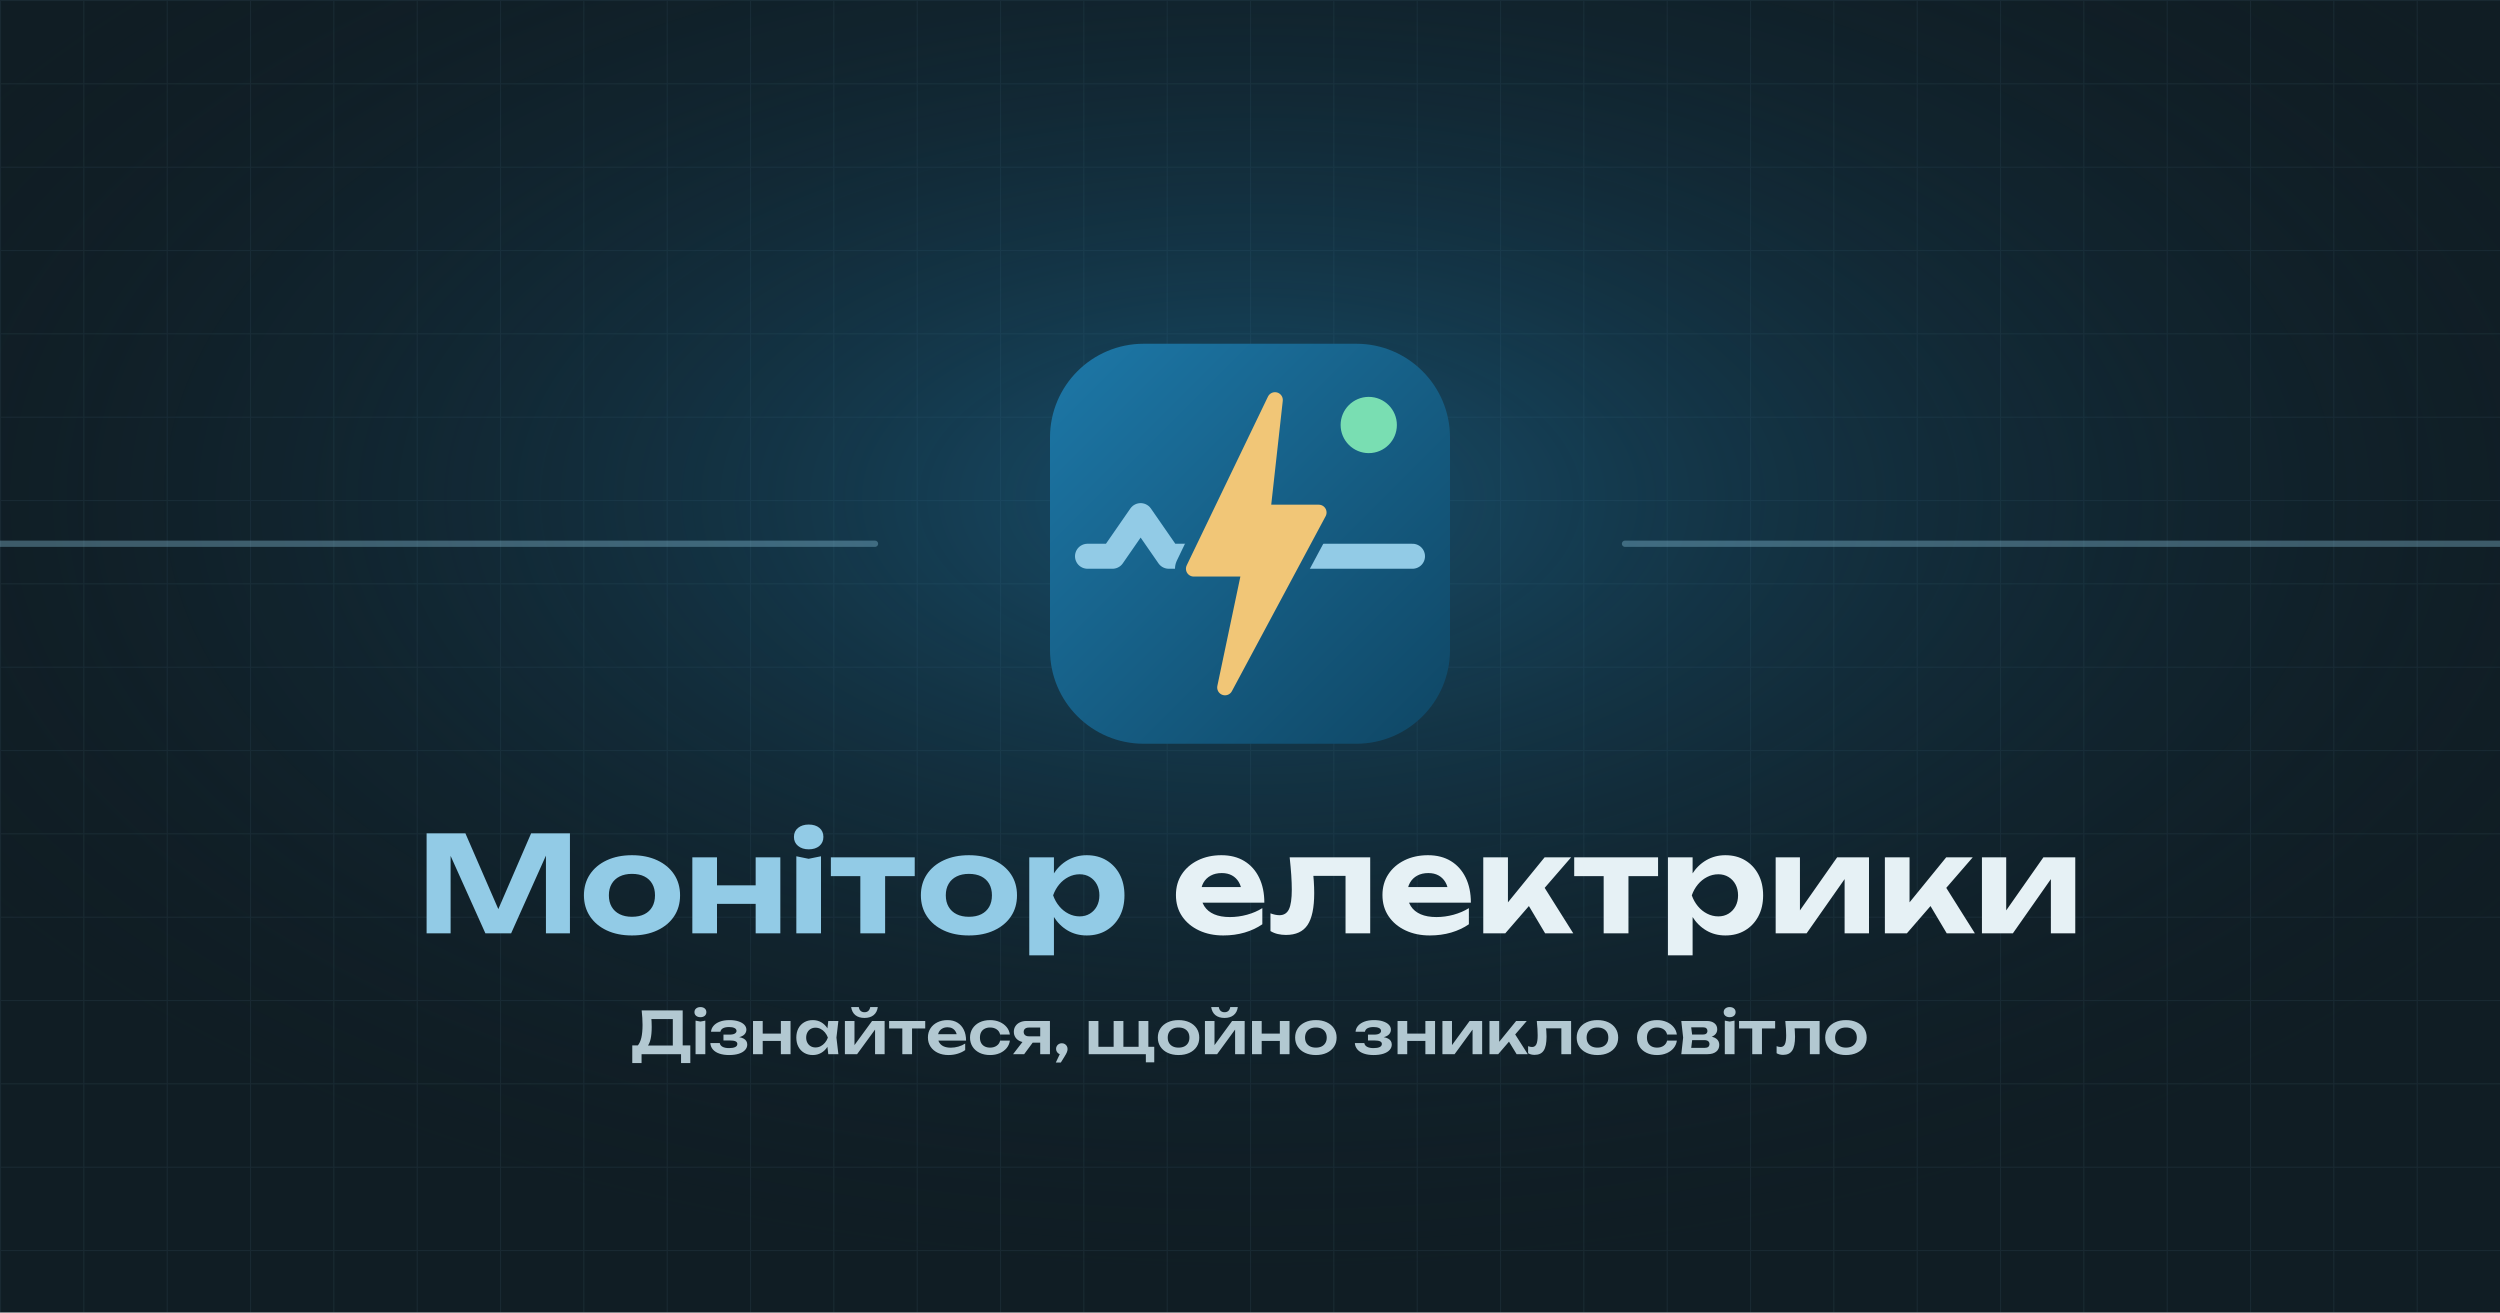
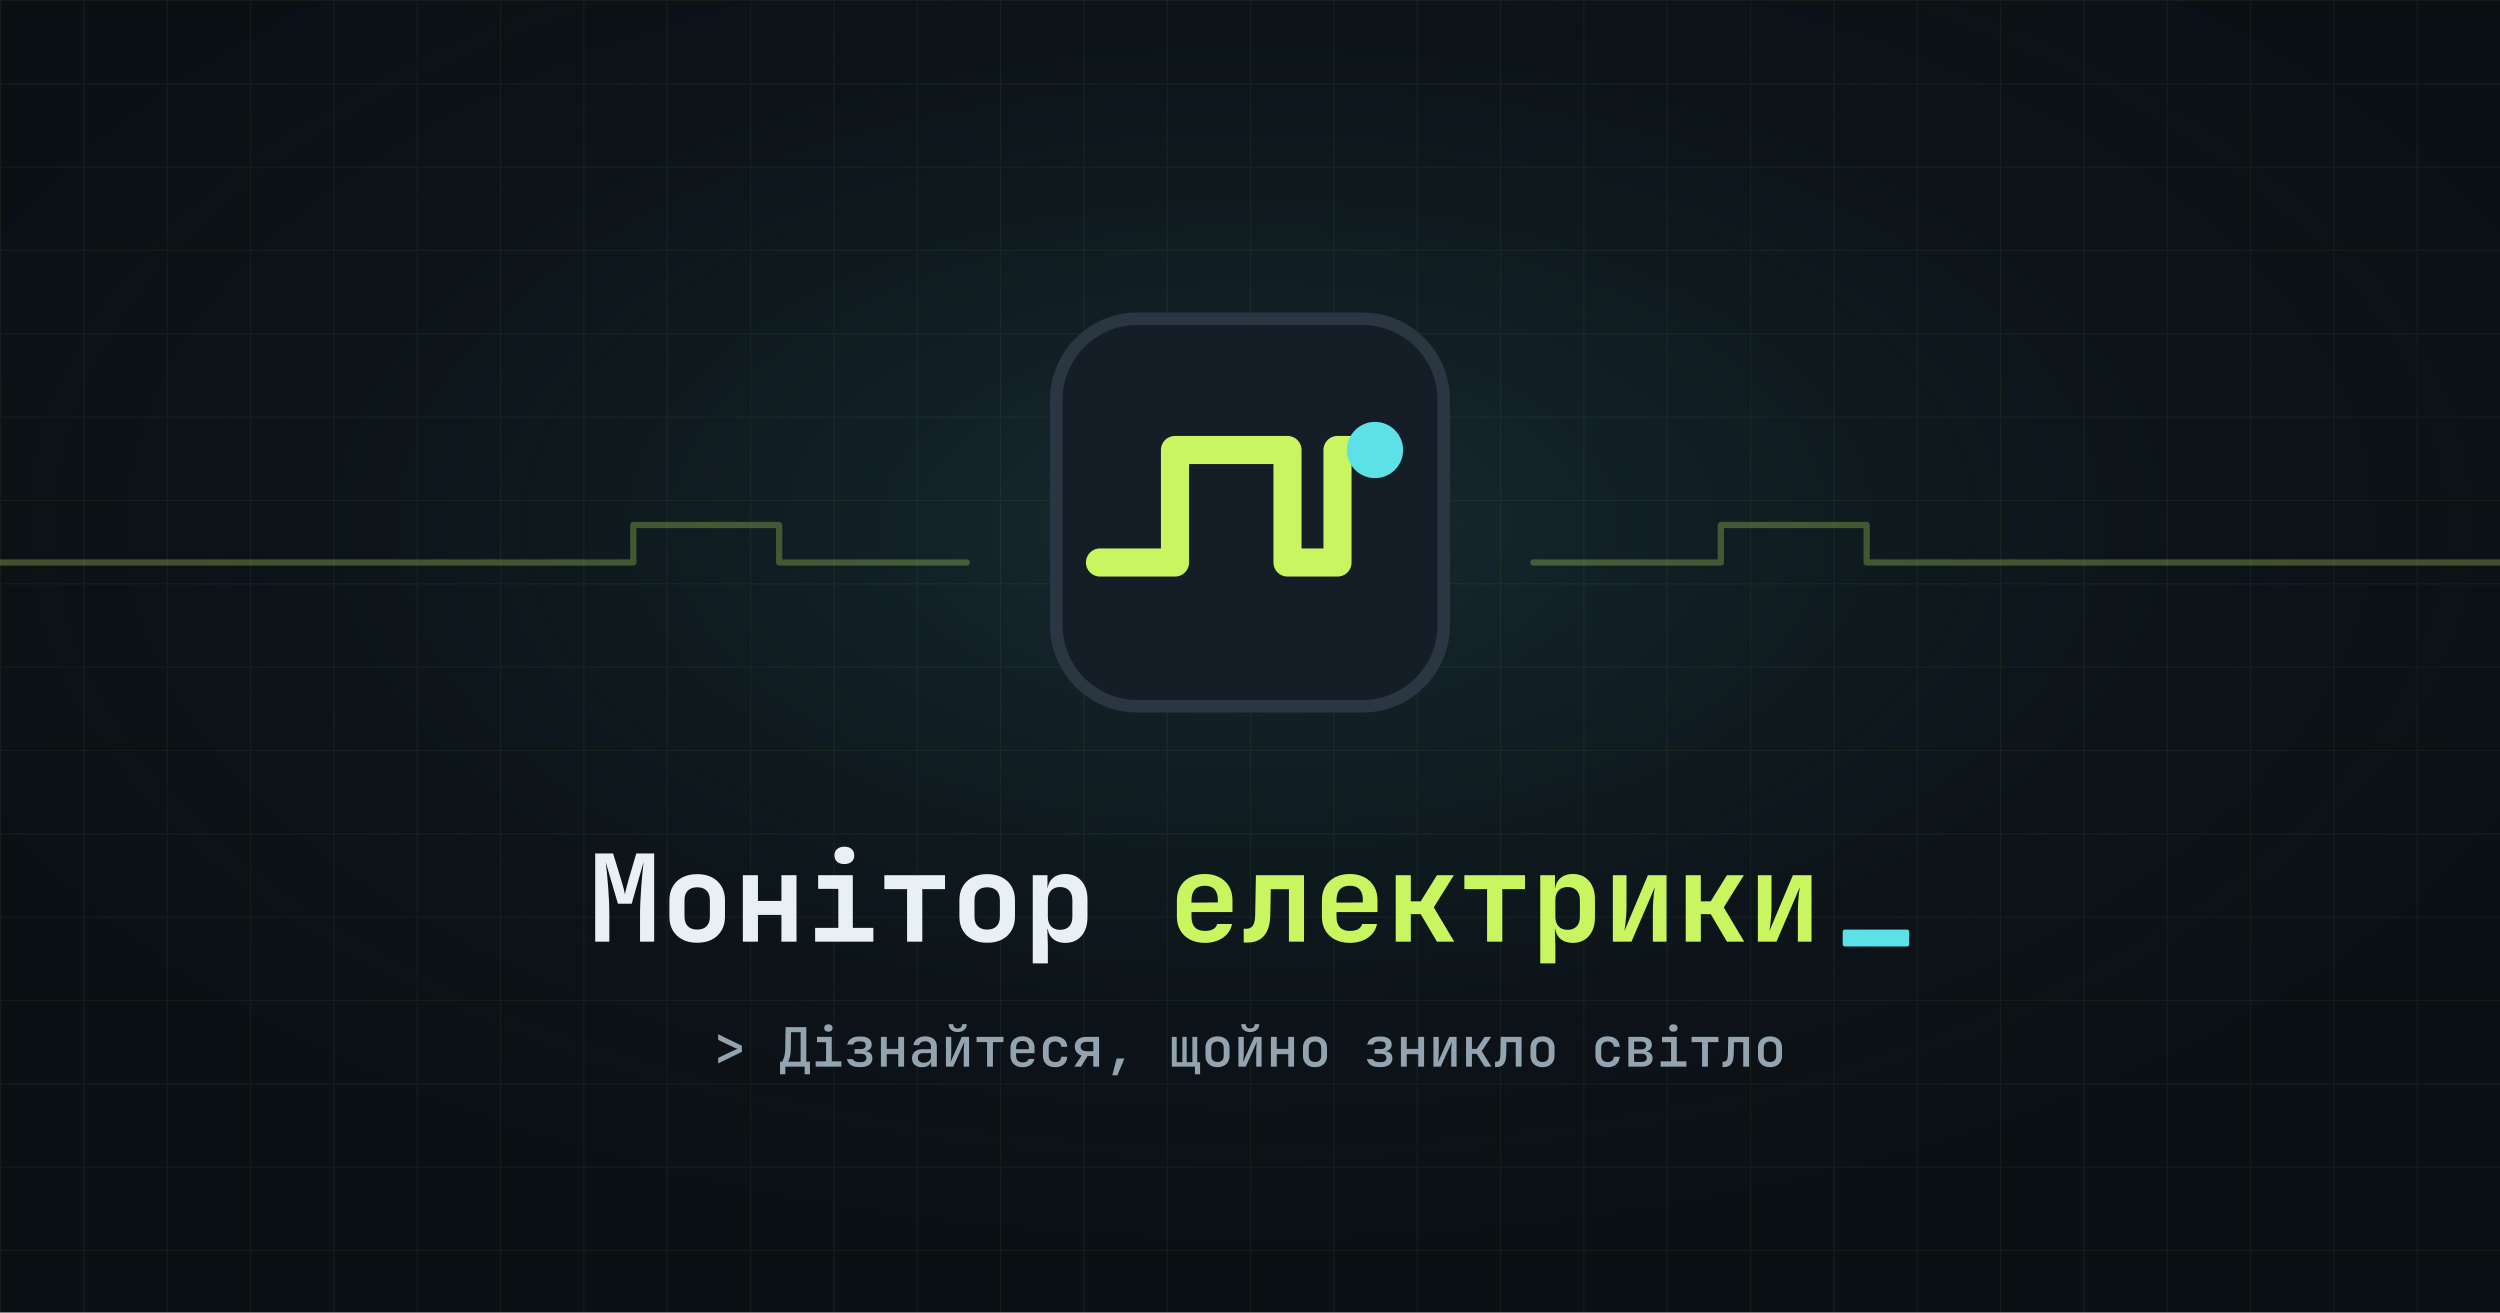
<svg xmlns="http://www.w3.org/2000/svg" viewBox="0 0 1200 630" width="1200" height="630">
  <defs>
-     <linearGradient id="obg" x1="0" y1="0" x2="1" y2="1">
-       <stop offset="0" stop-color="#1D78A8" />
-       <stop offset="1" stop-color="#0F4664" />
-     </linearGradient>
-     <radialGradient id="glow" cx="0.5" cy="0.38" r="0.6">
-       <stop offset="0" stop-color="#1D78A8" stop-opacity=".55" />
-       <stop offset="1" stop-color="#101D24" stop-opacity="0" />
+     <radialGradient id="og" cx="0.5" cy="0.4" r="0.6">
+       <stop offset="0" stop-color="#5CE1E6" stop-opacity=".14" />
+       <stop offset="1" stop-color="#0B1015" stop-opacity="0" />
    </radialGradient>
-     <pattern id="grid" width="40" height="40" patternUnits="userSpaceOnUse">
-       <path d="M40 0H0V40" fill="none" stroke="#92CBE6" stroke-opacity=".07" />
+     <pattern id="op" width="40" height="40" patternUnits="userSpaceOnUse">
+       <path d="M40 0H0V40" fill="none" stroke="#C8F560" stroke-opacity=".06" />
    </pattern>
  </defs>
-   <rect width="1200" height="630" fill="#101D24" />
-   <rect width="1200" height="630" fill="url(#grid)" />
-   <rect width="1200" height="630" fill="url(#glow)" />
-   <path d="M0 261 H420 M780 261 H1200" stroke="#92CBE6" stroke-opacity=".35" stroke-width="3" stroke-linecap="round" />
-   <g transform="translate(504 165) scale(3)">
-     <rect width="64" height="64" rx="15" fill="url(#obg)" />
-     <mask id="ogap" maskUnits="userSpaceOnUse" x="0" y="0" width="64" height="64">
-       <rect width="64" height="64" fill="#fff" />
-       <path d="M36 9 L23 36 H32 L28 55 L43 27 H34 Z" fill="#000" stroke="#000" stroke-width="6" stroke-linejoin="round" />
-     </mask>
-     <g mask="url(#ogap)" class="pulse">
-       <path d="M6 34 H10 L14.5 27.5 L19 34 H30" fill="none" stroke="#92CBE6" stroke-width="4" stroke-linecap="round" stroke-linejoin="round" />
-       <path d="M34 34 H58" fill="none" stroke="#92CBE6" stroke-width="4" stroke-linecap="round" />
-     </g>
-     <path d="M36 9 L23 36 H32 L28 55 L43 27 H34 Z" fill="#F1C677" stroke="#F1C677" stroke-width="2.5" stroke-linejoin="round" />
-     <circle cx="51" cy="13" r="4.5" fill="#79DEB2" />
+   <rect width="1200" height="630" fill="#0B1015" />
+   <rect width="1200" height="630" fill="url(#op)" />
+   <rect width="1200" height="630" fill="url(#og)" />
+   <path d="M0 270 H304 V252 H374 V270 H464 M736 270 H826 V252 H896 V270 H1200" fill="none" stroke="#C8F560" stroke-opacity=".28" stroke-width="3" stroke-linecap="round" stroke-linejoin="round" />
+   <g transform="translate(504 150) scale(3)">
+     <rect width="64" height="64" rx="14" fill="#151E27" />
+     <rect x="1" y="1" width="62" height="62" rx="13" fill="none" stroke="#2A3742" stroke-width="2" />
+     <path class="wave" d="M8 40 H20 V22 H38 V40 H46 V22 H52" fill="none" stroke="#C8F560" stroke-width="4.5" stroke-linecap="round" stroke-linejoin="round" />
+     <circle class="dot" cx="52" cy="22" r="4.5" fill="#5CE1E6" />
  </g>
-   <path fill="#92CBE6" d="M273.57 400V448H262.05V404.22L264.86 404.42L245.34 448H232.99L213.47 404.54L216.29 404.29V448H204.77V400H223.39L241.63 441.98H236.77L254.94 400Z M303.33 449.02Q296.42 449.02 291.23 446.59Q286.05 444.16 283.17 439.81Q280.29 435.46 280.29 429.76Q280.29 424 283.17 419.68Q286.05 415.36 291.26 412.93Q296.48 410.5 303.33 410.5Q310.24 410.5 315.46 412.93Q320.67 415.36 323.55 419.68Q326.43 424 326.43 429.76Q326.43 435.52 323.55 439.84Q320.67 444.16 315.46 446.59Q310.24 449.02 303.33 449.02ZM303.33 440.06Q306.85 440.06 309.31 438.82Q311.78 437.57 313.09 435.26Q314.4 432.96 314.4 429.76Q314.4 426.56 313.09 424.26Q311.78 421.95 309.31 420.7Q306.85 419.46 303.33 419.46Q299.94 419.46 297.44 420.7Q294.94 421.95 293.6 424.26Q292.26 426.56 292.26 429.76Q292.26 432.96 293.6 435.26Q294.94 437.57 297.44 438.82Q299.94 440.06 303.33 440.06Z M332.32 411.52H344.16V448H332.32ZM362.72 411.52H374.56V448H362.72ZM339.1 424.96H367.26V433.86H339.1Z M382.24 411.01 388.13 412.22 394.08 411.01V448H382.24ZM388.19 407.68Q385.06 407.68 383.07 406.05Q381.09 404.42 381.09 401.73Q381.09 398.98 383.07 397.38Q385.06 395.78 388.19 395.78Q391.39 395.78 393.31 397.38Q395.23 398.98 395.23 401.73Q395.23 404.42 393.31 406.05Q391.39 407.68 388.19 407.68Z M412.96 415.62H424.86V448H412.96ZM398.82 411.52H439.07V420.54H398.82Z M465.06 449.02Q458.14 449.02 452.96 446.59Q447.78 444.16 444.9 439.81Q442.02 435.46 442.02 429.76Q442.02 424 444.9 419.68Q447.78 415.36 452.99 412.93Q458.21 410.5 465.06 410.5Q471.97 410.5 477.18 412.93Q482.4 415.36 485.28 419.68Q488.16 424 488.16 429.76Q488.16 435.52 485.28 439.84Q482.4 444.16 477.18 446.59Q471.97 449.02 465.06 449.02ZM465.06 440.06Q468.58 440.06 471.04 438.82Q473.5 437.57 474.82 435.26Q476.13 432.96 476.13 429.76Q476.13 426.56 474.82 424.26Q473.5 421.95 471.04 420.7Q468.58 419.46 465.06 419.46Q461.66 419.46 459.17 420.7Q456.67 421.95 455.33 424.26Q453.98 426.56 453.98 429.76Q453.98 432.96 455.33 435.26Q456.67 437.57 459.17 438.82Q461.66 440.06 465.06 440.06Z M494.05 411.52H505.89V422.53L505.44 424.06V433.54L505.89 436.35V458.56H494.05ZM501.98 429.76Q502.94 423.87 505.63 419.58Q508.32 415.3 512.45 412.9Q516.58 410.5 521.63 410.5Q527.01 410.5 531.07 412.93Q535.14 415.36 537.44 419.68Q539.74 424 539.74 429.76Q539.74 435.52 537.44 439.84Q535.14 444.16 531.07 446.59Q527.01 449.02 521.63 449.02Q516.51 449.02 512.45 446.62Q508.38 444.22 505.7 439.9Q503.01 435.58 501.98 429.76ZM527.71 429.76Q527.71 426.82 526.5 424.54Q525.28 422.27 523.14 420.96Q520.99 419.65 518.24 419.65Q515.42 419.65 512.86 420.96Q510.3 422.27 508.42 424.54Q506.53 426.82 505.5 429.76Q506.53 432.7 508.42 434.98Q510.3 437.25 512.86 438.56Q515.42 439.87 518.24 439.87Q520.99 439.87 523.14 438.56Q525.28 437.25 526.5 434.98Q527.71 432.7 527.71 429.76Z" />
-   <path fill="#E6F1F5" d="M587.17 449.02Q580.64 449.02 575.49 446.59Q570.34 444.16 567.39 439.81Q564.45 435.46 564.45 429.63Q564.45 423.94 567.26 419.65Q570.08 415.36 575.04 412.93Q580 410.5 586.27 410.5Q592.67 410.5 597.28 413.31Q601.89 416.13 604.38 421.25Q606.88 426.37 606.88 433.28H573.98V425.79H600.35L596.06 428.48Q595.87 425.47 594.62 423.39Q593.38 421.31 591.33 420.19Q589.28 419.07 586.46 419.07Q583.39 419.07 581.15 420.29Q578.91 421.5 577.66 423.68Q576.42 425.86 576.42 428.74Q576.42 432.38 578.05 434.94Q579.68 437.5 582.78 438.85Q585.89 440.19 590.37 440.19Q594.46 440.19 598.56 439.07Q602.66 437.95 605.92 435.9V443.65Q602.21 446.21 597.44 447.62Q592.67 449.02 587.17 449.02Z M619.04 411.52H657.7V448H645.86V414.98L651.3 420.42H624.99L630.05 415.87Q630.43 419.78 630.62 422.94Q630.82 426.11 630.82 428.67Q630.82 439.23 627.62 444Q624.42 448.77 617.25 448.77Q615.26 448.77 613.41 448.35Q611.55 447.94 609.82 446.91V438.4Q610.98 438.85 612.1 439.07Q613.22 439.3 614.11 439.3Q617.31 439.3 618.69 436.45Q620.06 433.6 620.06 427.01Q620.06 423.94 619.81 420.06Q619.55 416.19 619.04 411.52Z M686.3 449.02Q679.78 449.02 674.62 446.59Q669.47 444.16 666.53 439.81Q663.58 435.46 663.58 429.63Q663.58 423.94 666.4 419.65Q669.22 415.36 674.18 412.93Q679.14 410.5 685.41 410.5Q691.81 410.5 696.42 413.31Q701.02 416.13 703.52 421.25Q706.02 426.37 706.02 433.28H673.12V425.79H699.49L695.2 428.48Q695.01 425.47 693.76 423.39Q692.51 421.31 690.46 420.19Q688.42 419.07 685.6 419.07Q682.53 419.07 680.29 420.29Q678.05 421.5 676.8 423.68Q675.55 425.86 675.55 428.74Q675.55 432.38 677.18 434.94Q678.82 437.5 681.92 438.85Q685.02 440.19 689.5 440.19Q693.6 440.19 697.7 439.07Q701.79 437.95 705.06 435.9V443.65Q701.34 446.21 696.58 447.62Q691.81 449.02 686.3 449.02Z M711.97 448V411.52H723.81V438.59L720.35 437.38L741.41 411.52H754.14L722.53 448ZM741.66 448 731.04 430.14 739.87 423.68 755.17 448Z M769.76 415.62H781.66V448H769.76ZM755.62 411.52H795.87V420.54H755.62Z M800.61 411.52H812.45V422.53L812 424.06V433.54L812.45 436.35V458.56H800.61ZM808.54 429.76Q809.5 423.87 812.19 419.58Q814.88 415.3 819.01 412.9Q823.14 410.5 828.19 410.5Q833.57 410.5 837.63 412.93Q841.7 415.36 844 419.68Q846.3 424 846.3 429.76Q846.3 435.52 844 439.84Q841.7 444.16 837.63 446.59Q833.57 449.02 828.19 449.02Q823.07 449.02 819.01 446.62Q814.94 444.22 812.26 439.9Q809.57 435.58 808.54 429.76ZM834.27 429.76Q834.27 426.82 833.06 424.54Q831.84 422.27 829.7 420.96Q827.55 419.65 824.8 419.65Q821.98 419.65 819.42 420.96Q816.86 422.27 814.98 424.54Q813.09 426.82 812.06 429.76Q813.09 432.7 814.98 434.98Q816.86 437.25 819.42 438.56Q821.98 439.87 824.8 439.87Q827.55 439.87 829.7 438.56Q831.84 437.25 833.06 434.98Q834.27 432.7 834.27 429.76Z M852.32 448V411.52H863.97V441.6L861.28 440.83L881.82 411.52H897.12V448H885.41V417.22L888.16 418.05L867.17 448Z M904.74 448V411.52H916.58V438.59L913.12 437.38L934.18 411.52H946.91L915.3 448ZM934.43 448 923.81 430.14 932.64 423.68 947.94 448Z M951.33 448V411.52H962.98V441.6L960.29 440.83L980.83 411.52H996.13V448H984.42V417.22L987.17 418.05L966.18 448Z" />
-   <path fill="#B2C8D1" d="M303.49 510.28V501.8H307.41L309.43 501.86H324.55L325.7 501.8H331.35V510.28H326.9V506H307.95V510.28ZM308 485H327.69V504.49H322.95V487.02L325.08 489.14H310.55L312.54 487.6Q312.71 489 312.76 490.38Q312.82 491.75 312.82 492.95Q312.82 496.37 312.29 498.73Q311.75 501.1 310.69 502.32Q309.63 503.54 308.06 503.54L306.1 501.88Q307.27 500.54 307.85 498.09Q308.42 495.64 308.42 491.97Q308.42 490.35 308.31 488.58Q308.2 486.82 308 485Z M333.87 489.9 336.2 490.35 338.55 489.9V506H333.87ZM336.2 488.25Q334.94 488.25 334.14 487.59Q333.34 486.93 333.34 485.84Q333.34 484.72 334.14 484.06Q334.94 483.4 336.2 483.4Q337.49 483.4 338.27 484.06Q339.05 484.72 339.05 485.84Q339.05 486.93 338.27 487.59Q337.49 488.25 336.2 488.25Z M349.95 506.42Q347.29 506.42 345.3 505.73Q343.31 505.05 342.19 503.75Q341.07 502.44 340.96 500.68H345.49Q345.69 501.86 346.84 502.47Q347.99 503.09 349.95 503.09Q351.82 503.09 352.87 502.6Q353.92 502.11 353.92 501.07Q353.92 500.23 353.04 499.83Q352.16 499.42 350.23 499.42H347.26V496.62H350.14Q351.88 496.62 352.7 496.12Q353.53 495.61 353.53 494.86Q353.53 493.93 352.56 493.46Q351.6 492.98 349.97 492.98Q348.18 492.98 347.09 493.54Q346 494.1 345.8 495.22H341.29Q341.41 493.68 342.47 492.42Q343.53 491.16 345.48 490.4Q347.43 489.65 350.17 489.65Q352.61 489.65 354.43 490.24Q356.25 490.82 357.25 491.86Q358.26 492.9 358.26 494.24Q358.26 495.3 357.6 496.2Q356.95 497.1 355.5 497.63Q354.06 498.16 351.74 498.16V497.68Q355.07 497.54 356.88 498.5Q358.68 499.45 358.68 501.41Q358.68 502.84 357.66 503.98Q356.64 505.13 354.68 505.78Q352.72 506.42 349.95 506.42Z M361.45 490.07H366.1V506H361.45ZM374.81 490.07H379.46V506H374.81ZM364.11 496.12H376.63V499.64H364.11Z M397.57 506 396.9 500.18 397.66 498.05 396.9 495.95 397.57 490.07H402.42L401.49 498.05L402.42 506ZM398.81 498.05Q398.36 500.57 397.17 502.46Q395.98 504.35 394.17 505.38Q392.37 506.42 390.13 506.42Q387.8 506.42 386.01 505.37Q384.22 504.32 383.22 502.43Q382.23 500.54 382.23 498.05Q382.23 495.53 383.22 493.64Q384.22 491.75 386.01 490.7Q387.8 489.65 390.13 489.65Q392.37 489.65 394.17 490.68Q395.98 491.72 397.18 493.61Q398.39 495.5 398.81 498.05ZM386.96 498.05Q386.96 499.45 387.54 500.51Q388.11 501.58 389.12 502.18Q390.13 502.78 391.44 502.78Q392.76 502.78 393.92 502.18Q395.08 501.58 395.98 500.51Q396.87 499.45 397.38 498.05Q396.87 496.65 395.98 495.57Q395.08 494.49 393.92 493.89Q392.76 493.29 391.44 493.29Q390.13 493.29 389.12 493.89Q388.11 494.49 387.54 495.57Q386.96 496.65 386.96 498.05Z M405.55 506V490.07H410.15V503.54L409 503.23L418.6 490.07H424.62V506H420.03V492.28L421.18 492.62L411.41 506ZM414.96 488.61Q412.25 488.61 410.59 487.28Q408.94 485.95 408.55 483.4H412.22Q412.41 484.61 413.13 485.24Q413.84 485.87 414.96 485.87Q416.08 485.87 416.78 485.24Q417.48 484.61 417.71 483.4H421.35Q420.98 485.95 419.32 487.28Q417.65 488.61 414.96 488.61Z M433.11 491.69H437.78V506H433.11ZM426.78 490.07H444.11V493.65H426.78Z M455.23 506.42Q452.4 506.42 450.17 505.37Q447.95 504.32 446.67 502.42Q445.4 500.51 445.4 497.99Q445.4 495.5 446.62 493.62Q447.83 491.75 449.96 490.7Q452.09 489.65 454.81 489.65Q457.58 489.65 459.57 490.87Q461.55 492.08 462.63 494.3Q463.71 496.51 463.71 499.5H449.15V496.4H461.19L459.37 497.52Q459.26 496.12 458.68 495.14Q458.11 494.16 457.13 493.62Q456.15 493.09 454.83 493.09Q453.41 493.09 452.36 493.67Q451.31 494.24 450.73 495.26Q450.16 496.28 450.16 497.66Q450.16 499.31 450.89 500.48Q451.61 501.66 453.01 502.28Q454.41 502.89 456.4 502.89Q458.19 502.89 460.01 502.37Q461.83 501.86 463.29 500.9V504.04Q461.72 505.16 459.64 505.79Q457.55 506.42 455.23 506.42Z M484.74 499.5Q484.46 501.55 483.16 503.12Q481.85 504.68 479.81 505.55Q477.77 506.42 475.25 506.42Q472.39 506.42 470.22 505.37Q468.05 504.32 466.83 502.42Q465.61 500.51 465.61 498.05Q465.61 495.56 466.83 493.67Q468.05 491.78 470.22 490.71Q472.39 489.65 475.25 489.65Q477.77 489.65 479.81 490.53Q481.85 491.41 483.16 492.97Q484.46 494.52 484.74 496.59H480.06Q479.7 494.97 478.4 494.09Q477.09 493.2 475.25 493.2Q473.76 493.2 472.66 493.78Q471.55 494.35 470.96 495.43Q470.37 496.51 470.37 498.05Q470.37 499.56 470.96 500.64Q471.55 501.72 472.66 502.29Q473.76 502.86 475.25 502.86Q477.12 502.86 478.42 501.94Q479.73 501.02 480.06 499.5Z M500.64 497.43V500.48H492.8L492.75 500.37Q490.93 500.37 489.55 499.74Q488.18 499.11 487.41 497.95Q486.64 496.79 486.64 495.25Q486.64 493.71 487.41 492.55Q488.18 491.38 489.55 490.73Q490.93 490.07 492.75 490.07H503.97V506H499.3V491.3L500.7 493.23H493.87Q492.69 493.23 492.03 493.78Q491.37 494.32 491.37 495.3Q491.37 496.28 492.03 496.86Q492.69 497.43 493.87 497.43ZM497.11 498.55 491.6 506H486.28L492.02 498.55Z M506.8 510 509.41 504.49 509.66 506.2Q508.9 506.2 508.27 505.82Q507.64 505.44 507.28 504.82Q506.91 504.21 506.91 503.45Q506.91 502.7 507.28 502.08Q507.64 501.46 508.27 501.11Q508.9 500.76 509.66 500.76Q510.47 500.76 511.09 501.13Q511.7 501.49 512.07 502.12Q512.43 502.75 512.43 503.56Q512.43 504.29 512.08 505.13Q511.73 505.97 510.89 507.29L509.21 510Z M551.21 490.07V503.9L549.78 502.47H554.04V509.92H550.01V504.91L551.41 506H522.57V490.07H527.24V503.9L525.81 502.47H535.81L534.55 503.9V490.07H539.23V503.9L537.8 502.47H547.79L546.53 503.9V490.07Z M565.71 506.42Q562.75 506.42 560.51 505.37Q558.27 504.32 557.01 502.43Q555.75 500.54 555.75 498.05Q555.75 495.53 557.01 493.64Q558.27 491.75 560.51 490.7Q562.75 489.65 565.71 489.65Q568.68 489.65 570.92 490.7Q573.16 491.75 574.41 493.64Q575.65 495.53 575.65 498.05Q575.65 500.54 574.41 502.43Q573.16 504.32 570.92 505.37Q568.68 506.42 565.71 506.42ZM565.71 502.86Q567.34 502.86 568.5 502.28Q569.66 501.69 570.29 500.61Q570.92 499.53 570.92 498.05Q570.92 496.54 570.29 495.46Q569.66 494.38 568.5 493.79Q567.34 493.2 565.71 493.2Q564.12 493.2 562.94 493.79Q561.77 494.38 561.14 495.46Q560.51 496.54 560.51 498.05Q560.51 499.53 561.14 500.61Q561.77 501.69 562.94 502.28Q564.12 502.86 565.71 502.86Z M578.37 506V490.07H582.96V503.54L581.81 503.23L591.42 490.07H597.44V506H592.85V492.28L593.99 492.62L584.22 506ZM587.78 488.61Q585.06 488.61 583.41 487.28Q581.76 485.95 581.37 483.4H585.03Q585.23 484.61 585.94 485.24Q586.66 485.87 587.78 485.87Q588.9 485.87 589.6 485.24Q590.3 484.61 590.52 483.4H594.16Q593.8 485.95 592.13 487.28Q590.47 488.61 587.78 488.61Z M600.97 490.07H605.61V506H600.97ZM614.32 490.07H618.97V506H614.32ZM603.63 496.12H616.14V499.64H603.63Z M631.63 506.42Q628.66 506.42 626.42 505.37Q624.18 504.32 622.92 502.43Q621.66 500.54 621.66 498.05Q621.66 495.53 622.92 493.64Q624.18 491.75 626.42 490.7Q628.66 489.65 631.63 489.65Q634.59 489.65 636.83 490.7Q639.07 491.75 640.32 493.64Q641.57 495.53 641.57 498.05Q641.57 500.54 640.32 502.43Q639.07 504.32 636.83 505.37Q634.59 506.42 631.63 506.42ZM631.63 502.86Q633.25 502.86 634.41 502.28Q635.57 501.69 636.2 500.61Q636.83 499.53 636.83 498.05Q636.83 496.54 636.2 495.46Q635.57 494.38 634.41 493.79Q633.25 493.2 631.63 493.2Q630.03 493.2 628.85 493.79Q627.68 494.38 627.05 495.46Q626.42 496.54 626.42 498.05Q626.42 499.53 627.05 500.61Q627.68 501.69 628.85 502.28Q630.03 502.86 631.63 502.86Z M659.32 506.42Q656.66 506.42 654.67 505.73Q652.68 505.05 651.56 503.75Q650.44 502.44 650.33 500.68H654.87Q655.06 501.86 656.21 502.47Q657.36 503.09 659.32 503.09Q661.19 503.09 662.24 502.6Q663.29 502.11 663.29 501.07Q663.29 500.23 662.41 499.83Q661.53 499.42 659.6 499.42H656.63V496.62H659.51Q661.25 496.62 662.08 496.12Q662.9 495.61 662.9 494.86Q662.9 493.93 661.94 493.46Q660.97 492.98 659.35 492.98Q657.55 492.98 656.46 493.54Q655.37 494.1 655.17 495.22H650.67Q650.78 493.68 651.84 492.42Q652.91 491.16 654.85 490.4Q656.8 489.65 659.54 489.65Q661.98 489.65 663.8 490.24Q665.62 490.82 666.63 491.86Q667.63 492.9 667.63 494.24Q667.63 495.3 666.98 496.2Q666.32 497.1 664.88 497.63Q663.43 498.16 661.11 498.16V497.68Q664.44 497.54 666.25 498.5Q668.05 499.45 668.05 501.41Q668.05 502.84 667.03 503.98Q666.01 505.13 664.05 505.78Q662.09 506.42 659.32 506.42Z M670.83 490.07H675.47V506H670.83ZM684.18 490.07H688.83V506H684.18ZM673.49 496.12H686V499.64H673.49Z M692.36 506V490.07H696.95V503.54L695.8 503.23L705.41 490.07H711.43V506H706.83V492.28L707.98 492.62L698.21 506Z M714.95 506V490.07H719.63V502.22L718.26 501.74L727.75 490.07H732.85L719.15 506ZM727.97 506 723.21 498.19 726.66 495.53 733.32 506Z M737.66 490.07H754.13V506H749.45V491.47L751.61 493.6H739.99L742 491.86Q742.14 493.57 742.24 495.01Q742.34 496.45 742.34 497.6Q742.34 502.19 740.98 504.26Q739.62 506.34 736.6 506.34Q735.76 506.34 734.99 506.15Q734.22 505.97 733.49 505.55V502.16Q733.99 502.36 734.48 502.46Q734.97 502.56 735.39 502.56Q736.82 502.56 737.45 501.25Q738.08 499.95 738.08 496.96Q738.08 495.61 737.98 493.88Q737.89 492.14 737.66 490.07Z M766.78 506.42Q763.81 506.42 761.57 505.37Q759.33 504.32 758.07 502.43Q756.81 500.54 756.81 498.05Q756.81 495.53 758.07 493.64Q759.33 491.75 761.57 490.7Q763.81 489.65 766.78 489.65Q769.75 489.65 771.99 490.7Q774.23 491.75 775.48 493.64Q776.72 495.53 776.72 498.05Q776.72 500.54 775.48 502.43Q774.23 504.32 771.99 505.37Q769.75 506.42 766.78 506.42ZM766.78 502.86Q768.41 502.86 769.57 502.28Q770.73 501.69 771.36 500.61Q771.99 499.53 771.99 498.05Q771.99 496.54 771.36 495.46Q770.73 494.38 769.57 493.79Q768.41 493.2 766.78 493.2Q765.19 493.2 764.01 493.79Q762.83 494.38 762.2 495.46Q761.57 496.54 761.57 498.05Q761.57 499.53 762.2 500.61Q762.83 501.69 764.01 502.28Q765.19 502.86 766.78 502.86Z M804.89 499.5Q804.61 501.55 803.31 503.12Q802.01 504.68 799.96 505.55Q797.92 506.42 795.4 506.42Q792.54 506.42 790.37 505.37Q788.2 504.32 786.98 502.42Q785.77 500.51 785.77 498.05Q785.77 495.56 786.98 493.67Q788.2 491.78 790.37 490.71Q792.54 489.65 795.4 489.65Q797.92 489.65 799.96 490.53Q802.01 491.41 803.31 492.97Q804.61 494.52 804.89 496.59H800.21Q799.85 494.97 798.55 494.09Q797.25 493.2 795.4 493.2Q793.91 493.2 792.81 493.78Q791.7 494.35 791.11 495.43Q790.53 496.51 790.53 498.05Q790.53 499.56 791.11 500.64Q791.7 501.72 792.81 502.29Q793.91 502.86 795.4 502.86Q797.27 502.86 798.58 501.94Q799.88 501.02 800.21 499.5Z M807.02 506 807.91 498.05 807.02 490.07H819.28Q821.58 490.07 822.92 491.15Q824.27 492.22 824.27 494.07Q824.27 495.81 822.92 496.89Q821.58 497.96 819.17 498.16L819.51 497.38Q822.31 497.46 823.78 498.54Q825.25 499.62 825.25 501.55Q825.25 503.62 823.75 504.81Q822.25 506 819.65 506ZM811.53 504.96 809.73 502.98H818.22Q819.42 502.98 819.98 502.49Q820.54 502 820.54 501.1Q820.54 500.29 819.93 499.77Q819.31 499.25 817.91 499.25H810.69V496.59H817.29Q818.47 496.59 819.02 496.12Q819.56 495.64 819.56 494.83Q819.56 494.07 819.07 493.6Q818.58 493.12 817.49 493.12H809.76L811.53 491.13L812.39 498.05Z M827.91 489.9 830.23 490.35 832.58 489.9V506H827.91ZM830.23 488.25Q828.97 488.25 828.17 487.59Q827.37 486.93 827.37 485.84Q827.37 484.72 828.17 484.06Q828.97 483.4 830.23 483.4Q831.52 483.4 832.3 484.06Q833.09 484.72 833.09 485.84Q833.09 486.93 832.3 487.59Q831.52 488.25 830.23 488.25Z M841.07 491.69H845.74V506H841.07ZM834.74 490.07H852.07V493.65H834.74Z M856.94 490.07H873.41V506H868.73V491.47L870.89 493.6H859.27L861.28 491.86Q861.42 493.57 861.52 495.01Q861.62 496.45 861.62 497.6Q861.62 502.19 860.26 504.26Q858.9 506.34 855.88 506.34Q855.04 506.34 854.27 506.15Q853.5 505.97 852.77 505.55V502.16Q853.27 502.36 853.76 502.46Q854.25 502.56 854.67 502.56Q856.1 502.56 856.73 501.25Q857.36 499.95 857.36 496.96Q857.36 495.61 857.26 493.88Q857.17 492.14 856.94 490.07Z M886.06 506.42Q883.09 506.42 880.85 505.37Q878.61 504.32 877.35 502.43Q876.09 500.54 876.09 498.05Q876.09 495.53 877.35 493.64Q878.61 491.75 880.85 490.7Q883.09 489.65 886.06 489.65Q889.03 489.65 891.27 490.7Q893.51 491.75 894.76 493.64Q896 495.53 896 498.05Q896 500.54 894.76 502.43Q893.51 504.32 891.27 505.37Q889.03 506.42 886.06 506.42ZM886.06 502.86Q887.69 502.86 888.85 502.28Q890.01 501.69 890.64 500.61Q891.27 499.53 891.27 498.05Q891.27 496.54 890.64 495.46Q890.01 494.38 888.85 493.79Q887.69 493.2 886.06 493.2Q884.47 493.2 883.29 493.79Q882.11 494.38 881.48 495.46Q880.85 496.54 880.85 498.05Q880.85 499.53 881.48 500.61Q882.11 501.69 883.29 502.28Q884.47 502.86 886.06 502.86Z" />
+   <path fill="#E8F0F4" d="M285.7 452V409.66H294.28L298.4 423.12Q299.04 425.15 299.44 426.83Q299.85 428.51 299.97 429.26Q300.08 428.51 300.49 426.83Q300.89 425.15 301.47 423.12L305.42 409.66H314V452H307.22V438.83Q307.22 435.93 307.39 432.51Q307.56 429.09 307.8 425.67Q308.03 422.25 308.35 419.17Q308.67 416.1 308.9 413.78L303.21 433.79H296.6L290.74 413.78Q291.03 415.98 291.32 418.97Q291.61 421.96 291.88 425.35Q292.14 428.74 292.31 432.22Q292.48 435.7 292.48 438.83V452Z M334.65 452.52Q330.59 452.52 327.6 450.99Q324.62 449.45 322.96 446.63Q321.31 443.82 321.31 439.99V432.11Q321.31 428.28 322.96 425.47Q324.62 422.65 327.6 421.12Q330.59 419.58 334.65 419.58Q338.77 419.58 341.73 421.12Q344.68 422.65 346.34 425.47Q347.99 428.28 347.99 432.05V439.99Q347.99 443.82 346.34 446.63Q344.68 449.45 341.73 450.99Q338.77 452.52 334.65 452.52ZM334.65 446.2Q337.55 446.2 339.14 444.61Q340.74 443.01 340.74 439.99V432.11Q340.74 429.03 339.14 427.47Q337.55 425.9 334.65 425.9Q331.81 425.9 330.18 427.47Q328.56 429.03 328.56 432.11V439.99Q328.56 443.01 330.18 444.61Q331.81 446.2 334.65 446.2Z M356.57 452V420.1H363.82V432.45H375.08V420.1H382.33V452H375.08V439.18H363.82V452Z M391.26 452V445.39H402.39V426.65H392.71V420.1H409.35V445.39H419.21V452ZM405.29 414.76Q403.09 414.76 401.81 413.63Q400.54 412.5 400.54 410.59Q400.54 408.67 401.81 407.54Q403.09 406.41 405.29 406.41Q407.5 406.41 408.77 407.54Q410.05 408.67 410.05 410.59Q410.05 412.5 408.77 413.63Q407.5 414.76 405.29 414.76Z M435.4 452V426.77H424.49V420.1H453.61V426.77H442.7V452Z M473.85 452.52Q469.79 452.52 466.8 450.99Q463.82 449.45 462.16 446.63Q460.51 443.82 460.51 439.99V432.11Q460.51 428.28 462.16 425.47Q463.82 422.65 466.8 421.12Q469.79 419.58 473.85 419.58Q477.97 419.58 480.93 421.12Q483.88 422.65 485.54 425.47Q487.19 428.28 487.19 432.05V439.99Q487.19 443.82 485.54 446.63Q483.88 449.45 480.93 450.99Q477.97 452.52 473.85 452.52ZM473.85 446.2Q476.75 446.2 478.35 444.61Q479.94 443.01 479.94 439.99V432.11Q479.94 429.03 478.35 427.47Q476.75 425.9 473.85 425.9Q471.01 425.9 469.38 427.47Q467.76 429.03 467.76 432.11V439.99Q467.76 443.01 469.38 444.61Q471.01 446.2 473.85 446.2Z M495.72 462.44V420.1H502.79V426.19H504.42L502.79 427.87Q502.79 423.99 505.11 421.75Q507.43 419.52 511.38 419.52Q516.19 419.52 519.09 422.83Q521.99 426.13 521.99 431.7V440.34Q521.99 444.05 520.69 446.81Q519.38 449.56 517 451.07Q514.62 452.58 511.38 452.58Q507.43 452.58 505.11 450.35Q502.79 448.11 502.79 444.23L504.42 445.91H502.73L502.97 453.51V462.44ZM508.82 446.32Q511.61 446.32 513.17 444.69Q514.74 443.07 514.74 440.05V432.05Q514.74 429.03 513.17 427.41Q511.61 425.78 508.82 425.78Q506.1 425.78 504.53 427.44Q502.97 429.09 502.97 432.05V440.05Q502.97 443.01 504.53 444.66Q506.1 446.32 508.82 446.32Z" />
+   <path fill="#C8F560" d="M578.31 452.58Q574.25 452.58 571.23 451.01Q568.22 449.45 566.56 446.63Q564.91 443.82 564.91 440.05V432.05Q564.91 428.28 566.56 425.47Q568.22 422.65 571.23 421.09Q574.25 419.52 578.31 419.52Q582.31 419.52 585.3 421.09Q588.28 422.65 589.94 425.47Q591.59 428.28 591.59 432.05V437.79H571.93V440.05Q571.93 443.42 573.55 445.13Q575.18 446.84 578.37 446.84Q580.8 446.84 582.31 446Q583.82 445.16 584.22 443.53H591.36Q590.55 447.65 586.98 450.12Q583.41 452.58 578.31 452.58ZM584.57 433.73V431.99Q584.57 428.68 583.01 426.91Q581.44 425.15 578.31 425.15Q575.18 425.15 573.55 426.94Q571.93 428.74 571.93 432.05V433.27L585.09 433.15Z M596.98 452.41V445.79H598.43Q600.41 445.79 601.42 444.2Q602.44 442.6 602.49 439.12L602.84 420.1H625.93V452H618.68V426.83H609.98L609.74 439.53Q609.63 443.71 608.35 446.58Q607.08 449.45 604.7 450.93Q602.32 452.41 598.9 452.41Z M647.91 452.58Q643.85 452.58 640.83 451.01Q637.82 449.45 636.16 446.63Q634.51 443.82 634.51 440.05V432.05Q634.51 428.28 636.16 425.47Q637.82 422.65 640.83 421.09Q643.85 419.52 647.91 419.52Q651.91 419.52 654.9 421.09Q657.88 422.65 659.54 425.47Q661.19 428.28 661.19 432.05V437.79H641.53V440.05Q641.53 443.42 643.15 445.13Q644.78 446.84 647.97 446.84Q650.4 446.84 651.91 446Q653.42 445.16 653.82 443.53H660.96Q660.15 447.65 656.58 450.12Q653.01 452.58 647.91 452.58ZM654.17 433.73V431.99Q654.17 428.68 652.61 426.91Q651.04 425.15 647.91 425.15Q644.78 425.15 643.15 426.94Q641.53 428.74 641.53 432.05V433.27L654.69 433.15Z M669.95 452V420.1H677.2V432.63H681.95L689.73 420.1H697.85L688.22 435.53L698.02 452H689.73L681.95 438.78H677.2V452Z M713.8 452V426.77H702.89V420.1H732.01V426.77H721.1V452Z M739.32 462.44V420.1H746.39V426.19H748.02L746.39 427.87Q746.39 423.99 748.71 421.75Q751.03 419.52 754.98 419.52Q759.79 419.52 762.69 422.83Q765.59 426.13 765.59 431.7V440.34Q765.59 444.05 764.28 446.81Q762.98 449.56 760.6 451.07Q758.22 452.58 754.98 452.58Q751.03 452.58 748.71 450.35Q746.39 448.11 746.39 444.23L748.02 445.91H746.33L746.57 453.51V462.44ZM752.42 446.32Q755.21 446.32 756.77 444.69Q758.34 443.07 758.34 440.05V432.05Q758.34 429.03 756.77 427.41Q755.21 425.78 752.42 425.78Q749.7 425.78 748.13 427.44Q746.57 429.09 746.57 432.05V440.05Q746.57 443.01 748.13 444.66Q749.7 446.32 752.42 446.32Z M774.17 452V420.1H780.73V435.82Q780.73 437.33 780.58 439.38Q780.44 441.44 780.21 443.42Q779.97 445.39 779.74 446.84L790.99 420.1H799.93V452H793.37V436.28Q793.37 434.72 793.52 432.8Q793.66 430.89 793.86 429.03Q794.07 427.18 794.3 425.9L783.11 452Z M809.15 452V420.1H816.4V432.63H821.15L828.93 420.1H837.05L827.42 435.53L837.22 452H828.93L821.15 438.78H816.4V452Z M843.77 452V420.1H850.33V435.82Q850.33 437.33 850.18 439.38Q850.04 441.44 849.81 443.42Q849.57 445.39 849.34 446.84L860.59 420.1H869.53V452H862.97V436.28Q862.97 434.72 863.12 432.8Q863.26 430.89 863.46 429.03Q863.67 427.18 863.9 425.9L852.71 452Z" />
+   <rect fill="#5CE1E6" x="884.5" y="446.2" width="31.9" height="8.1" rx="1" />
+   <path fill="#93A4B0" d="M344.71 510.44V507.79L352.48 504.07Q353 503.84 353.47 503.68Q353.94 503.52 354.17 503.47Q353.91 503.42 353.43 503.25Q352.95 503.08 352.48 502.85L344.71 499.13V496.43L356.09 501.96V504.9Z M374.42 515.64V509.61H375.49Q375.78 509.09 376.09 508.23Q376.4 507.37 376.63 506.27Q376.87 505.16 376.89 503.91L377.08 493.02H387.03V509.61H388.78V515.64H386.23V512H376.97V515.64ZM378.35 509.61H384.3V495.46H379.7L379.57 503.91Q379.55 505.86 379.13 507.38Q378.71 508.91 378.35 509.61Z M391.51 512V509.45H396.52V500.25H392.16V497.7H399.25V509.45H403.86V512ZM397.62 495.23Q396.71 495.23 396.16 494.75Q395.61 494.27 395.61 493.46Q395.61 492.63 396.16 492.15Q396.71 491.67 397.62 491.67Q398.53 491.67 399.07 492.15Q399.62 492.63 399.62 493.46Q399.62 494.27 399.07 494.75Q398.53 495.23 397.62 495.23Z M412.1 512.18Q409.81 512.18 408.33 511.15Q406.85 510.13 406.53 508.39H409.39Q409.58 509.01 410.3 509.41Q411.03 509.82 412.1 509.82H413.4Q414.57 509.82 415.22 509.27Q415.87 508.72 415.87 507.84Q415.87 506.93 415.23 506.38Q414.59 505.84 413.4 505.84H410.2V503.55H413.29Q414.39 503.55 414.96 503.04Q415.53 502.54 415.53 501.68Q415.53 501.11 415.28 500.7Q415.04 500.3 414.54 500.09Q414.05 499.88 413.32 499.88H412.05Q411.08 499.88 410.39 500.31Q409.71 500.74 409.55 501.39H406.69Q406.98 499.68 408.44 498.6Q409.91 497.52 412.05 497.52H413.32Q414.91 497.52 416.05 498Q417.19 498.48 417.8 499.36Q418.42 500.25 418.42 501.44Q418.42 502.77 417.51 503.62Q416.6 504.46 415.01 504.51Q416.88 504.62 417.82 505.51Q418.75 506.41 418.75 508.02Q418.75 509.92 417.3 511.05Q415.84 512.18 413.4 512.18Z M422.84 512V497.7H425.64V503.45H431.16V497.7H433.96V512H431.16V506.02H425.64V512Z M442.57 512.26Q440.33 512.26 439.05 511.1Q437.76 509.95 437.76 507.94Q437.76 505.92 439.12 504.76Q440.49 503.6 442.88 503.6H446.86V502.28Q446.86 501.11 446.13 500.46Q445.4 499.81 444.08 499.81Q442.91 499.81 442.13 500.31Q441.35 500.82 441.22 501.65H438.46Q438.7 499.73 440.24 498.58Q441.79 497.44 444.16 497.44Q446.7 497.44 448.19 498.73Q449.67 500.01 449.67 502.22V512H446.94V509.37H446.47L446.94 508.85Q446.94 510.41 445.74 511.34Q444.55 512.26 442.57 512.26ZM443.4 510.1Q444.91 510.1 445.88 509.33Q446.86 508.57 446.86 507.37V505.5H442.93Q441.84 505.5 441.2 506.1Q440.57 506.7 440.57 507.74Q440.57 508.83 441.32 509.46Q442.08 510.1 443.4 510.1Z M454.04 512V497.7H456.61V505.11Q456.61 505.84 456.56 506.71Q456.51 507.58 456.43 508.4Q456.35 509.22 456.27 509.82L461.65 497.7H465.16V512H462.59V504.59Q462.59 503.86 462.64 503.02Q462.69 502.17 462.77 501.37Q462.85 500.56 462.93 500.04L457.55 512ZM459.7 495.39Q457.75 495.39 456.56 494.35Q455.36 493.31 455.36 491.59H457.55Q457.55 492.53 458.13 493.1Q458.72 493.67 459.68 493.67Q460.69 493.67 461.28 493.1Q461.86 492.53 461.86 491.59H464.05Q464.05 493.31 462.85 494.35Q461.65 495.39 459.7 495.39Z M473.8 512V500.22H468.75V497.7H481.65V500.22H476.6V512Z M490.8 512.26Q489.06 512.26 487.75 511.57Q486.43 510.88 485.73 509.63Q485.03 508.39 485.03 506.72V502.98Q485.03 501.29 485.73 500.05Q486.43 498.82 487.75 498.13Q489.06 497.44 490.8 497.44Q492.57 497.44 493.87 498.13Q495.17 498.82 495.87 500.05Q496.57 501.29 496.57 502.98V505.53H487.73V506.72Q487.73 508.31 488.53 509.14Q489.32 509.97 490.83 509.97Q492.05 509.97 492.8 509.54Q493.56 509.11 493.74 508.28H496.52Q496.21 510.1 494.65 511.18Q493.09 512.26 490.8 512.26ZM493.87 503.84V502.95Q493.87 501.39 493.09 500.53Q492.31 499.68 490.8 499.68Q489.32 499.68 488.53 500.53Q487.73 501.39 487.73 502.98V503.63L494.08 503.6Z M506.48 512.26Q504.71 512.26 503.37 511.6Q502.03 510.93 501.32 509.67Q500.6 508.41 500.6 506.72V502.98Q500.6 501.26 501.32 500.01Q502.03 498.77 503.37 498.1Q504.71 497.44 506.48 497.44Q509.05 497.44 510.61 498.79Q512.17 500.14 512.25 502.48H509.44Q509.36 501.26 508.58 500.59Q507.8 499.91 506.48 499.91Q505.05 499.91 504.22 500.7Q503.38 501.5 503.38 502.95V506.72Q503.38 508.18 504.22 508.98Q505.05 509.79 506.48 509.79Q507.8 509.79 508.58 509.11Q509.36 508.44 509.44 507.22H512.25Q512.17 509.56 510.61 510.91Q509.05 512.26 506.48 512.26Z M515.68 512 519.19 506.64Q517.63 506.2 516.76 505.08Q515.89 503.97 515.89 502.35Q515.89 500.17 517.35 498.94Q518.8 497.7 521.32 497.7H527.56V512H524.78V506.9H522.05L518.91 512ZM521.4 504.56H524.78V500.09H521.4Q520.15 500.09 519.44 500.68Q518.72 501.26 518.72 502.33Q518.72 503.39 519.44 503.98Q520.15 504.56 521.4 504.56Z M533.91 516.16 535.99 508.07H539.73L536.35 516.16Z M573.58 515.64V512H562.48V497.7H564.82V509.84H567.55V497.7H569.61V509.84H572.34V497.7H574.68V509.84H576.05V515.64Z M584.4 512.23Q582.63 512.23 581.33 511.56Q580.03 510.88 579.33 509.63Q578.63 508.39 578.63 506.7V503Q578.63 501.29 579.33 500.05Q580.03 498.82 581.33 498.14Q582.63 497.47 584.4 497.47Q586.17 497.47 587.47 498.14Q588.77 498.82 589.47 500.05Q590.17 501.29 590.17 503V506.7Q590.17 508.39 589.47 509.63Q588.77 510.88 587.47 511.56Q586.17 512.23 584.4 512.23ZM584.4 509.76Q585.83 509.76 586.61 508.97Q587.39 508.18 587.39 506.7V503Q587.39 501.5 586.61 500.72Q585.83 499.94 584.4 499.94Q583 499.94 582.2 500.72Q581.41 501.5 581.41 503V506.7Q581.41 508.18 582.2 508.97Q583 509.76 584.4 509.76Z M594.44 512V497.7H597.01V505.11Q597.01 505.84 596.96 506.71Q596.91 507.58 596.83 508.4Q596.75 509.22 596.67 509.82L602.05 497.7H605.56V512H602.99V504.59Q602.99 503.86 603.04 503.02Q603.09 502.17 603.17 501.37Q603.25 500.56 603.33 500.04L597.95 512ZM600.1 495.39Q598.15 495.39 596.96 494.35Q595.76 493.31 595.76 491.59H597.95Q597.95 492.53 598.53 493.1Q599.12 493.67 600.08 493.67Q601.09 493.67 601.68 493.1Q602.26 492.53 602.26 491.59H604.45Q604.45 493.31 603.25 494.35Q602.05 495.39 600.1 495.39Z M610.04 512V497.7H612.84V503.45H618.36V497.7H621.16V512H618.36V506.02H612.84V512Z M631.2 512.23Q629.43 512.23 628.13 511.56Q626.83 510.88 626.13 509.63Q625.43 508.39 625.43 506.7V503Q625.43 501.29 626.13 500.05Q626.83 498.82 628.13 498.14Q629.43 497.47 631.2 497.47Q632.97 497.47 634.27 498.14Q635.57 498.82 636.27 500.05Q636.97 501.29 636.97 503V506.7Q636.97 508.39 636.27 509.63Q635.57 510.88 634.27 511.56Q632.97 512.23 631.2 512.23ZM631.2 509.76Q632.63 509.76 633.41 508.97Q634.19 508.18 634.19 506.7V503Q634.19 501.5 633.41 500.72Q632.63 499.94 631.2 499.94Q629.8 499.94 629 500.72Q628.21 501.5 628.21 503V506.7Q628.21 508.18 629 508.97Q629.8 509.76 631.2 509.76Z M661.7 512.18Q659.41 512.18 657.93 511.15Q656.45 510.13 656.13 508.39H658.99Q659.18 509.01 659.9 509.41Q660.63 509.82 661.7 509.82H663Q664.17 509.82 664.82 509.27Q665.47 508.72 665.47 507.84Q665.47 506.93 664.83 506.38Q664.19 505.84 663 505.84H659.8V503.55H662.89Q663.99 503.55 664.56 503.04Q665.13 502.54 665.13 501.68Q665.13 501.11 664.88 500.7Q664.64 500.3 664.14 500.09Q663.65 499.88 662.92 499.88H661.65Q660.68 499.88 660 500.31Q659.31 500.74 659.15 501.39H656.29Q656.58 499.68 658.05 498.6Q659.51 497.52 661.65 497.52H662.92Q664.51 497.52 665.65 498Q666.79 498.48 667.41 499.36Q668.02 500.25 668.02 501.44Q668.02 502.77 667.11 503.62Q666.2 504.46 664.61 504.51Q666.48 504.62 667.42 505.51Q668.35 506.41 668.35 508.02Q668.35 509.92 666.9 511.05Q665.44 512.18 663 512.18Z M672.44 512V497.7H675.24V503.45H680.76V497.7H683.56V512H680.76V506.02H675.24V512Z M688.04 512V497.7H690.61V505.11Q690.61 505.84 690.56 506.71Q690.51 507.58 690.43 508.4Q690.35 509.22 690.27 509.82L695.65 497.7H699.16V512H696.59V504.59Q696.59 503.86 696.64 503.02Q696.69 502.17 696.77 501.37Q696.85 500.56 696.93 500.04L691.55 512Z M703.71 512V497.7H706.52V503.45H708.81L712.61 497.7H715.78L711.23 504.56L715.86 512H712.63L708.81 505.86H706.52V512Z M717.62 512.18V509.61H718.17Q719.21 509.61 719.69 508.78Q720.17 507.94 720.2 505.97L720.35 497.7H730.36V512H727.56V500.27H723.11L722.98 506.12Q722.93 508.18 722.42 509.53Q721.91 510.88 720.9 511.53Q719.89 512.18 718.35 512.18Z M740.4 512.23Q738.63 512.23 737.33 511.56Q736.03 510.88 735.33 509.63Q734.63 508.39 734.63 506.7V503Q734.63 501.29 735.33 500.05Q736.03 498.82 737.33 498.14Q738.63 497.47 740.4 497.47Q742.17 497.47 743.47 498.14Q744.77 498.82 745.47 500.05Q746.17 501.29 746.17 503V506.7Q746.17 508.39 745.47 509.63Q744.77 510.88 743.47 511.56Q742.17 512.23 740.4 512.23ZM740.4 509.76Q741.83 509.76 742.61 508.97Q743.39 508.18 743.39 506.7V503Q743.39 501.5 742.61 500.72Q741.83 499.94 740.4 499.94Q739 499.94 738.2 500.72Q737.41 501.5 737.41 503V506.7Q737.41 508.18 738.2 508.97Q739 509.76 740.4 509.76Z M771.68 512.26Q769.91 512.26 768.57 511.6Q767.23 510.93 766.52 509.67Q765.8 508.41 765.8 506.72V502.98Q765.8 501.26 766.52 500.01Q767.23 498.77 768.57 498.1Q769.91 497.44 771.68 497.44Q774.25 497.44 775.81 498.79Q777.37 500.14 777.45 502.48H774.64Q774.56 501.26 773.78 500.59Q773 499.91 771.68 499.91Q770.25 499.91 769.42 500.7Q768.58 501.5 768.58 502.95V506.72Q768.58 508.18 769.42 508.98Q770.25 509.79 771.68 509.79Q773 509.79 773.78 509.11Q774.56 508.44 774.64 507.22H777.45Q777.37 509.56 775.81 510.91Q774.25 512.26 771.68 512.26Z M781.61 512V497.7H787.9Q790.24 497.7 791.57 498.71Q792.89 499.73 792.89 501.52Q792.89 503 791.83 503.89Q790.76 504.77 789.02 504.77V504.54Q790.92 504.54 792.08 505.46Q793.23 506.38 793.23 507.92Q793.23 509.84 791.85 510.92Q790.48 512 788.06 512ZM784.37 509.74H788.01Q789.15 509.74 789.81 509.22Q790.48 508.7 790.48 507.79Q790.48 506.85 789.81 506.32Q789.15 505.79 788.01 505.79H784.37ZM784.37 503.71H787.9Q788.94 503.71 789.54 503.21Q790.14 502.72 790.14 501.83Q790.14 500.98 789.54 500.47Q788.94 499.96 787.9 499.96H784.37Z M797.11 512V509.45H802.12V500.25H797.76V497.7H804.85V509.45H809.46V512ZM803.22 495.23Q802.31 495.23 801.76 494.75Q801.21 494.27 801.21 493.46Q801.21 492.63 801.76 492.15Q802.31 491.67 803.22 491.67Q804.13 491.67 804.67 492.15Q805.22 492.63 805.22 493.46Q805.22 494.27 804.67 494.75Q804.13 495.23 803.22 495.23Z M817 512V500.22H811.95V497.7H824.85V500.22H819.8V512Z M826.82 512.18V509.61H827.37Q828.41 509.61 828.89 508.78Q829.37 507.94 829.4 505.97L829.55 497.7H839.56V512H836.76V500.27H832.31L832.18 506.12Q832.13 508.18 831.62 509.53Q831.11 510.88 830.1 511.53Q829.09 512.18 827.55 512.18Z M849.6 512.23Q847.83 512.23 846.53 511.56Q845.23 510.88 844.53 509.63Q843.83 508.39 843.83 506.7V503Q843.83 501.29 844.53 500.05Q845.23 498.82 846.53 498.14Q847.83 497.47 849.6 497.47Q851.37 497.47 852.67 498.14Q853.97 498.82 854.67 500.05Q855.37 501.29 855.37 503V506.7Q855.37 508.39 854.67 509.63Q853.97 510.88 852.67 511.56Q851.37 512.23 849.6 512.23ZM849.6 509.76Q851.03 509.76 851.81 508.97Q852.59 508.18 852.59 506.7V503Q852.59 501.5 851.81 500.72Q851.03 499.94 849.6 499.94Q848.2 499.94 847.4 500.72Q846.61 501.5 846.61 503V506.7Q846.61 508.18 847.4 508.97Q848.2 509.76 849.6 509.76Z" />
</svg>
